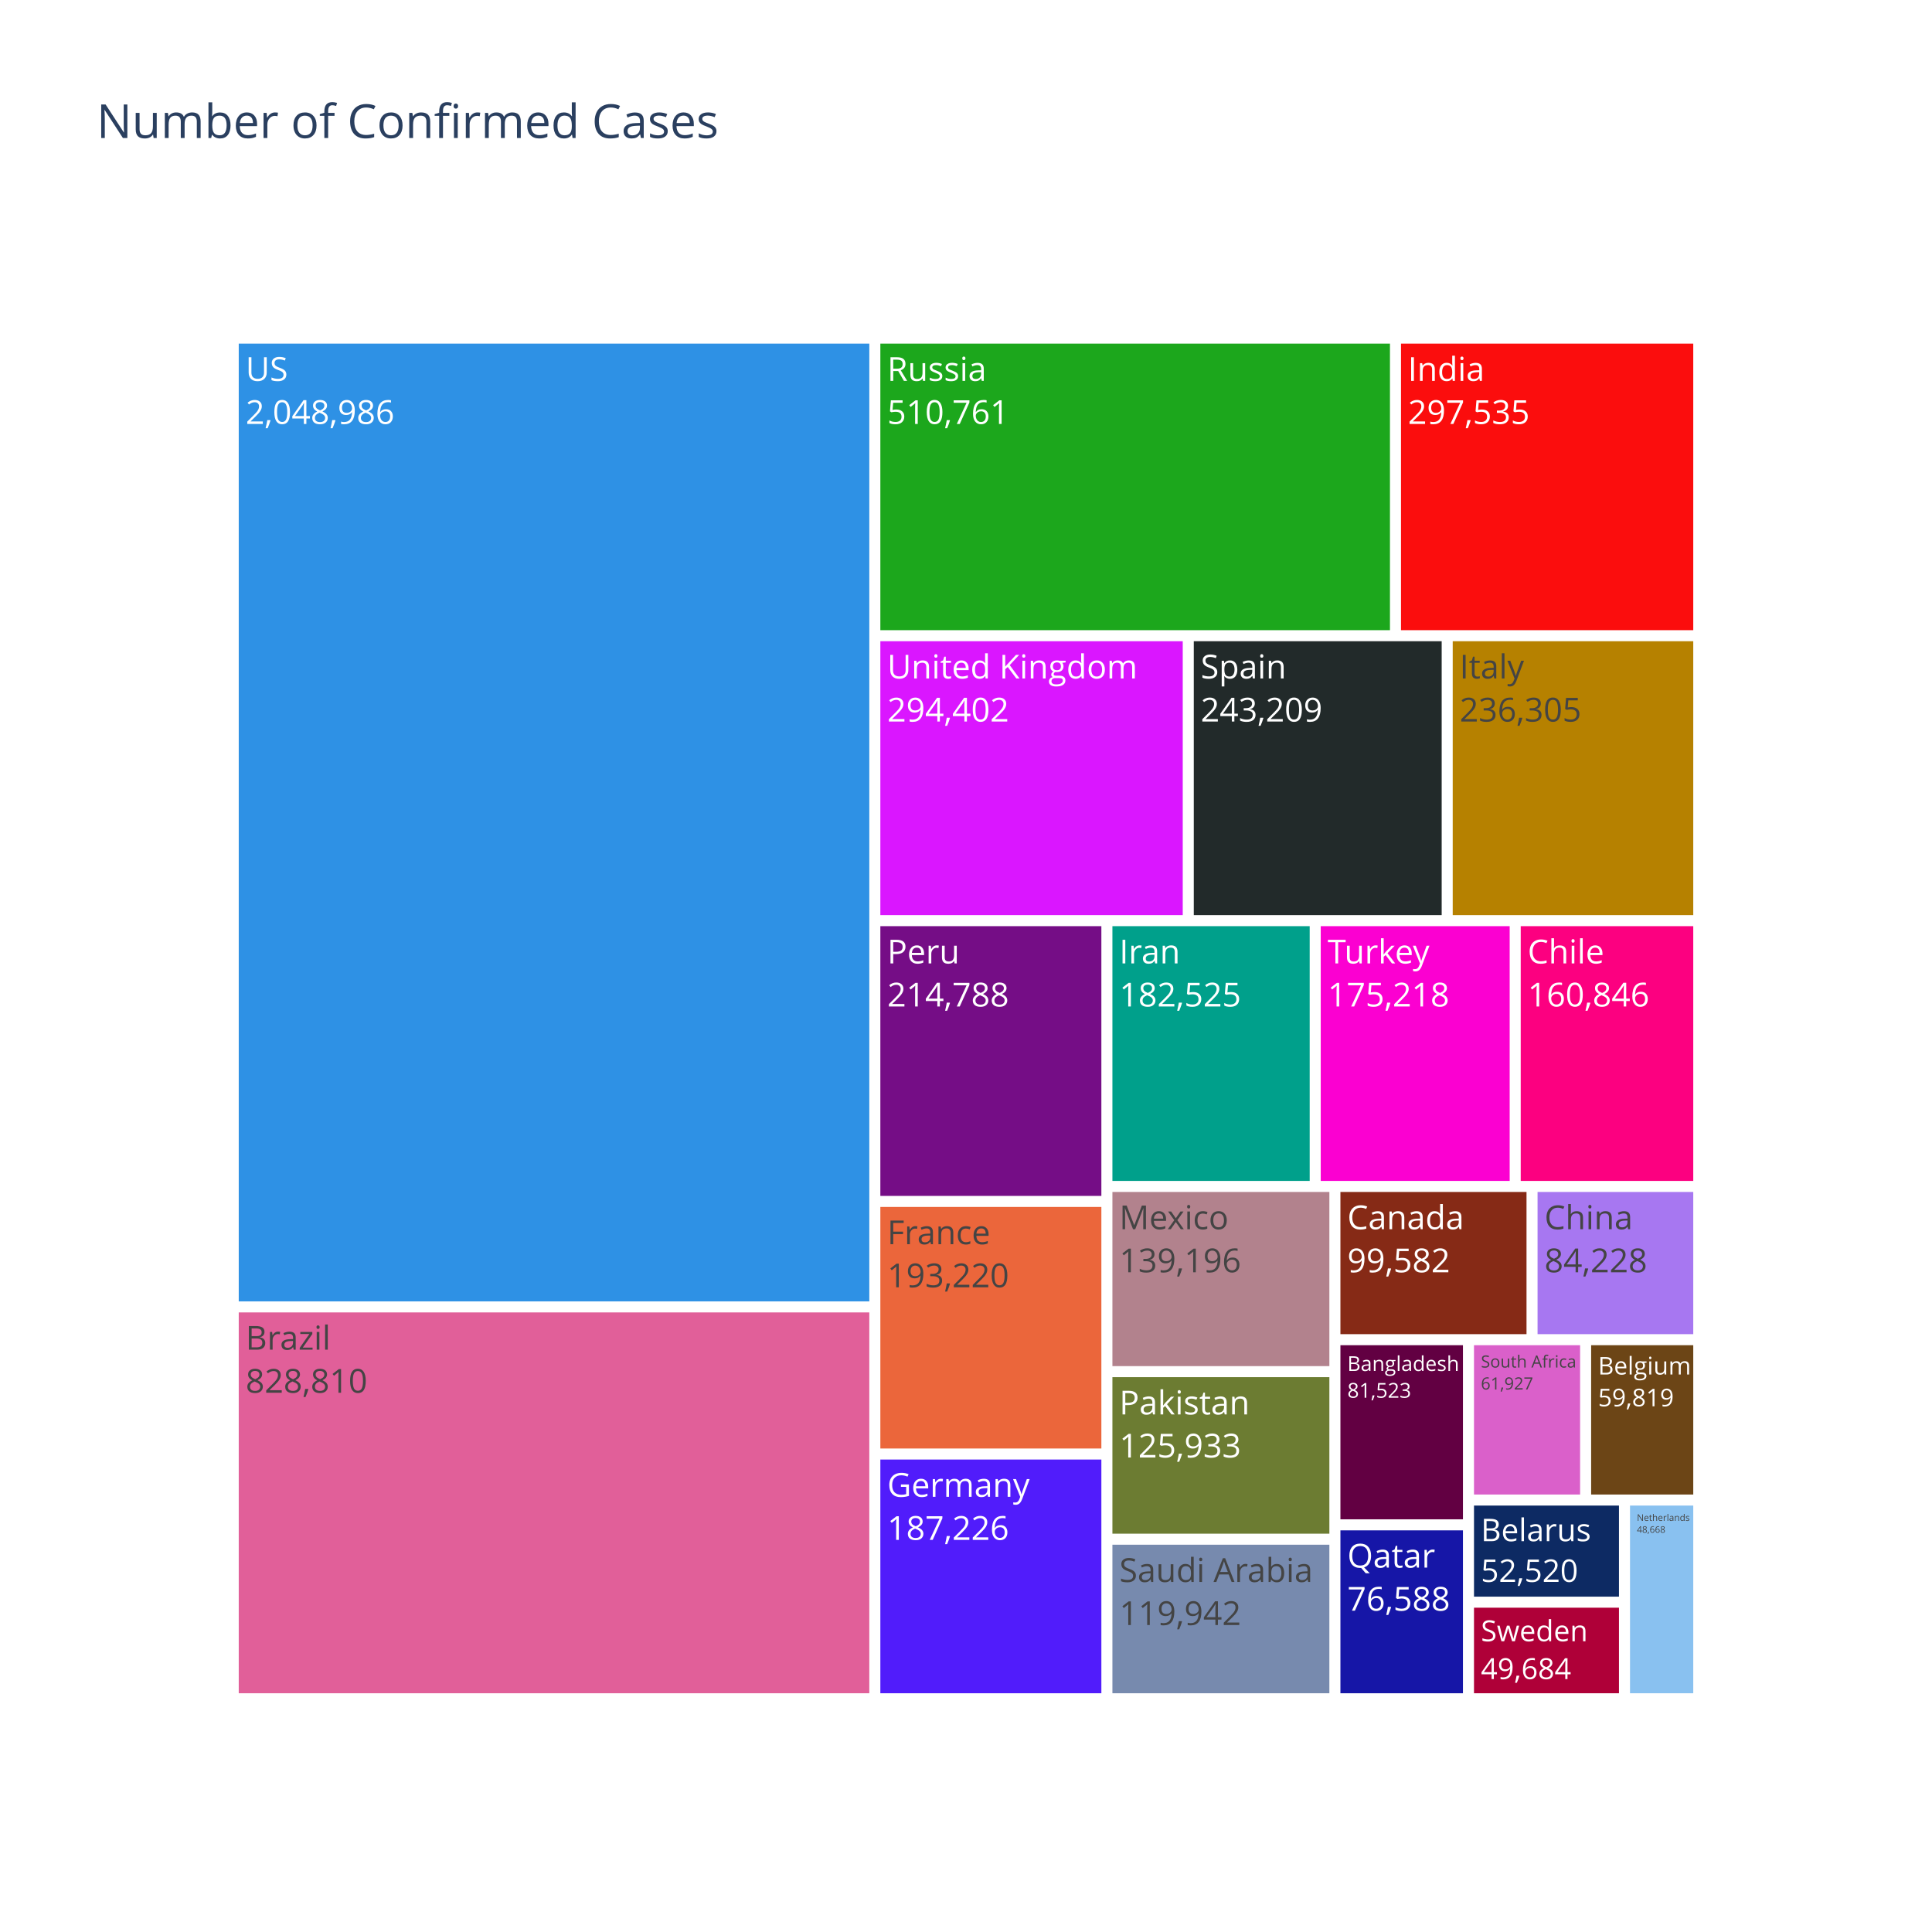
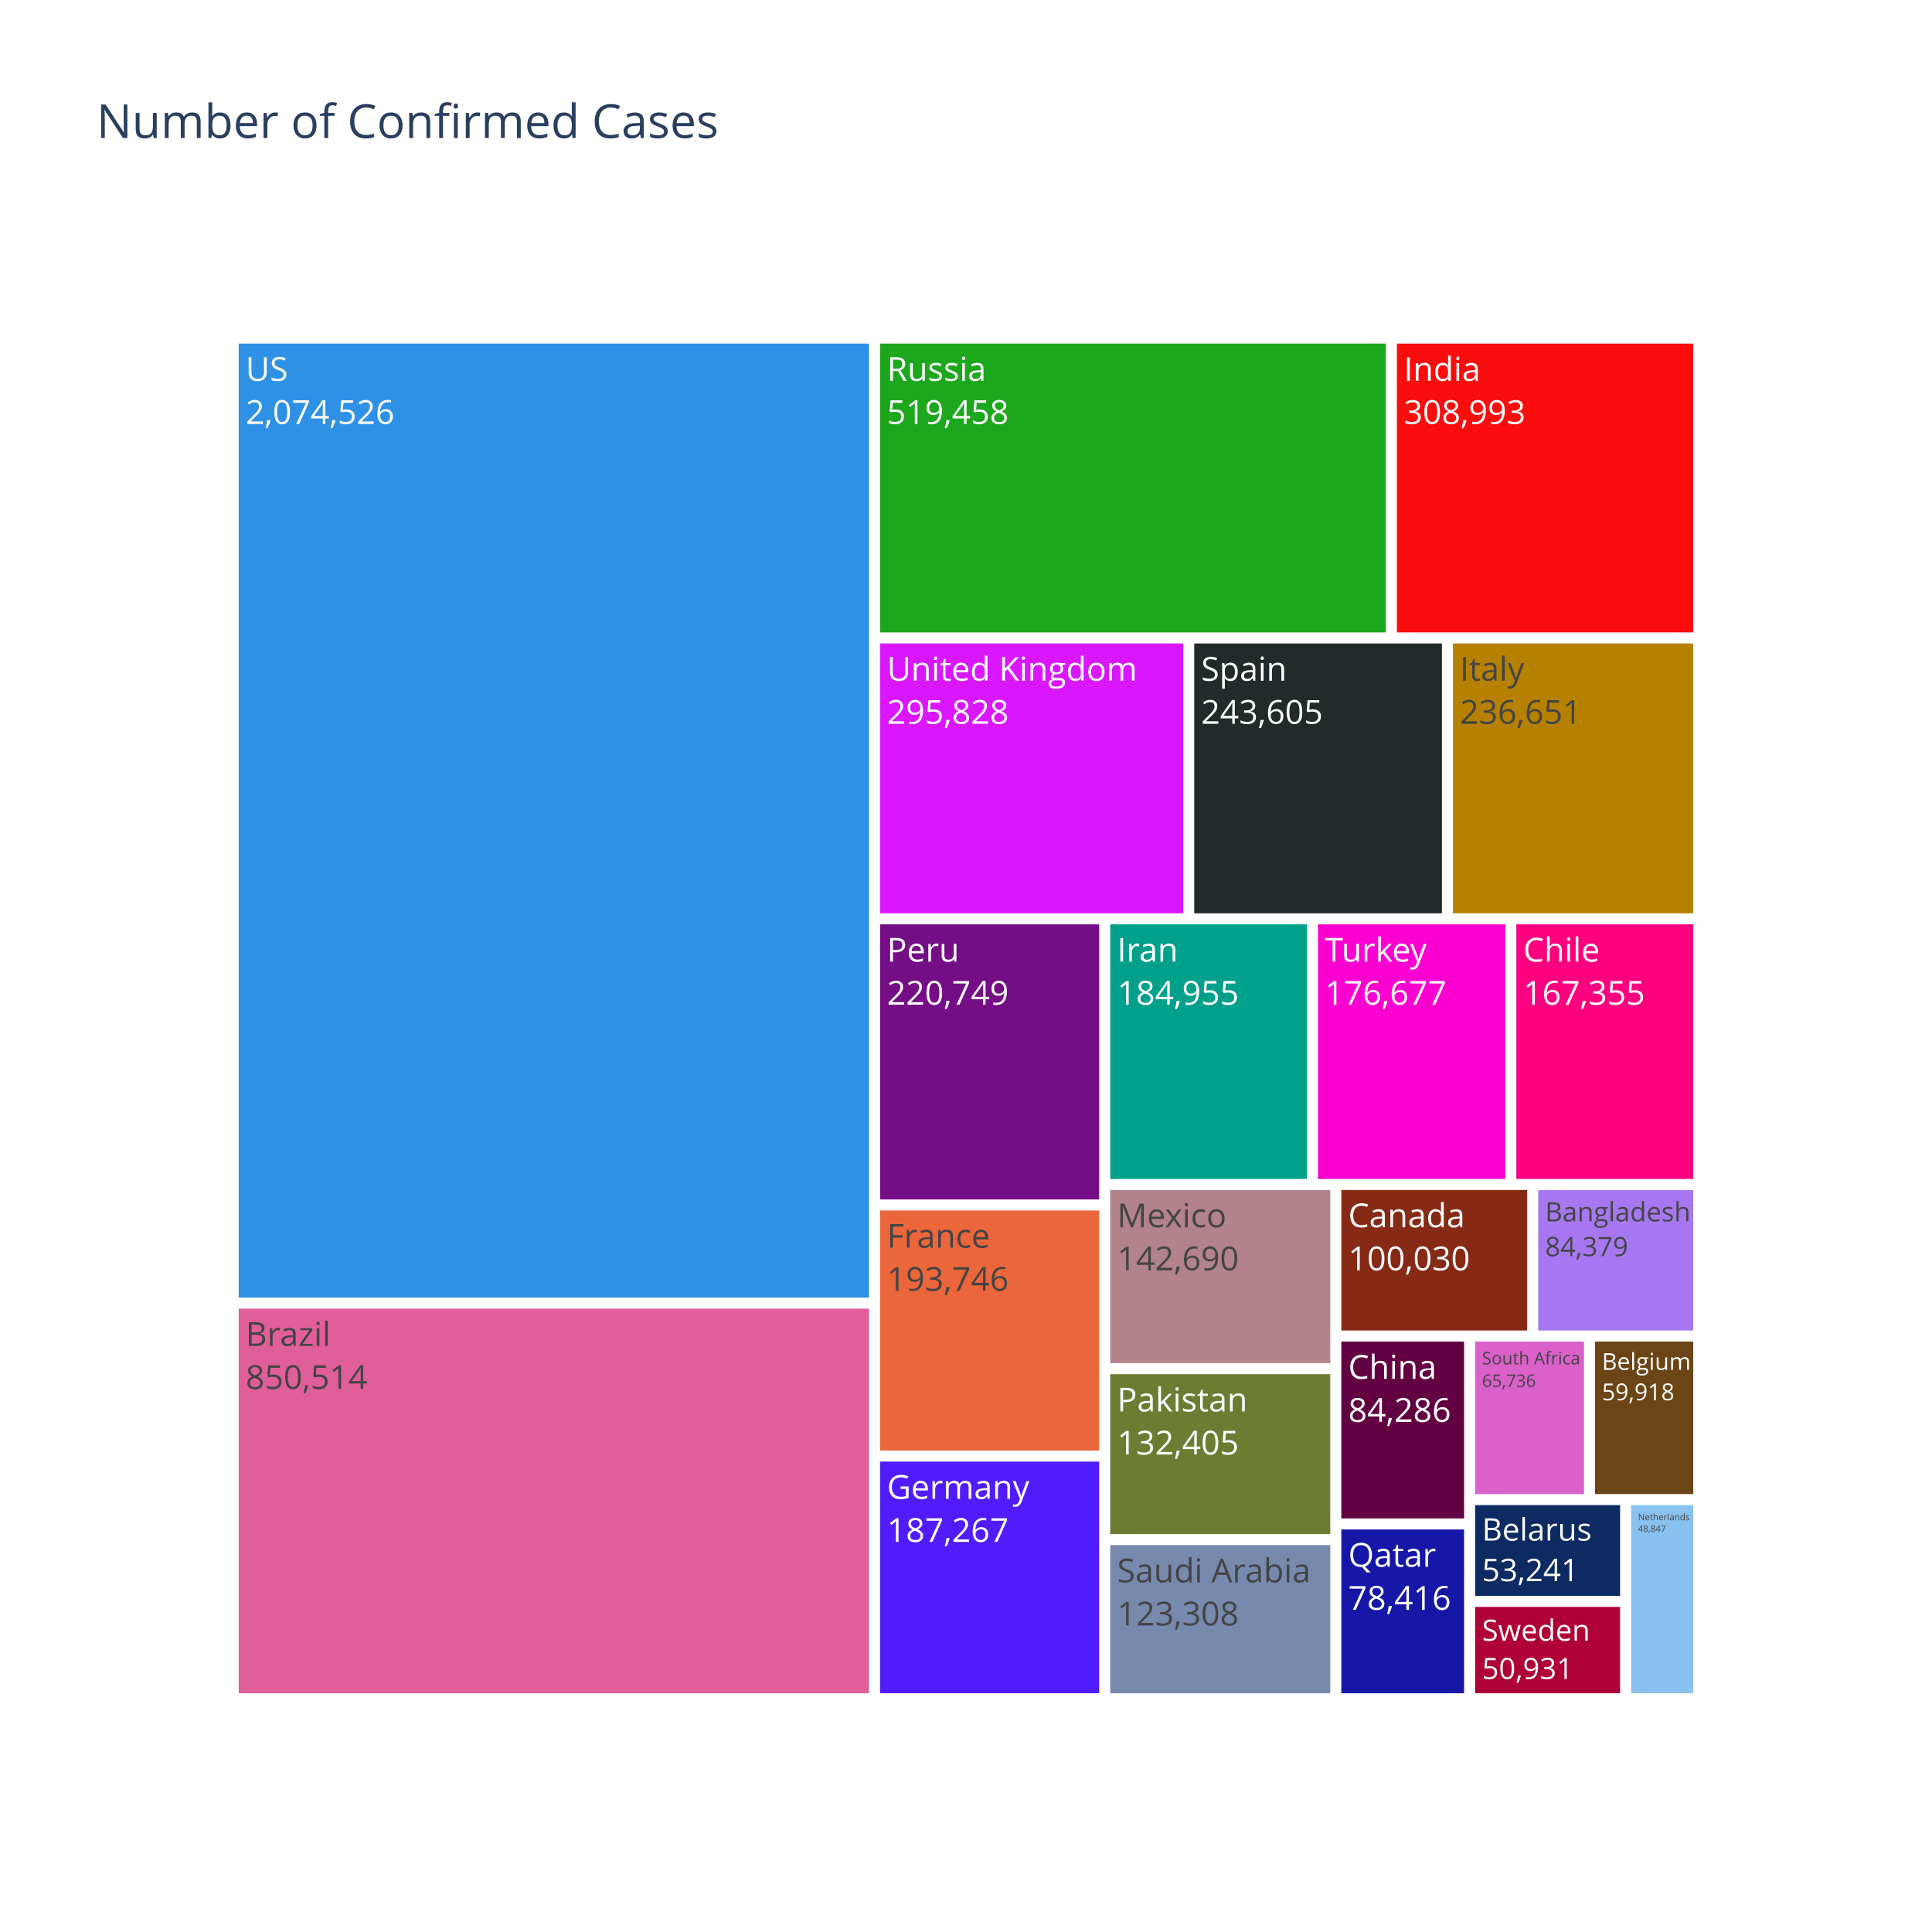
<svg xmlns="http://www.w3.org/2000/svg" class="main-svg" width="700" height="700" style="" viewBox="0 0 700 700">
  <rect x="0" y="0" width="700" height="700" style="fill: rgb(255, 255, 255); fill-opacity: 1;" />
-   <defs id="defs-ce38db">
+   <defs id="defs-dc92bb">
    <g class="clips" />
    <g class="gradients" />
  </defs>
  <g class="bglayer" />
  <g class="layer-below">
    <g class="imagelayer" />
    <g class="shapelayer" />
  </g>
  <g class="cartesianlayer" />
  <g class="polarlayer" />
  <g class="ternarylayer" />
  <g class="geolayer" />
  <g class="funnelarealayer" />
  <g class="pielayer" />
  <g class="treemaplayer">
    <g class="trace treemap" style="opacity: 1;">
      <g class="slice cursor-pointer">
        <path class="surface" d="M80,100L620,100L620,620L80,620Z" style="pointer-events: all; stroke-width: 0; fill: rgb(0, 0, 0); fill-opacity: 0; stroke: rgb(0, 0, 0); stroke-opacity: 0; opacity: 0;" />
        <g class="slicetext">
          <text data-notex="1" class="slicetext" text-anchor="start" x="0" y="0" style="font-family: 'Open Sans', verdana, arial, sans-serif; font-size: 12px; fill: rgb(42, 63, 95); fill-opacity: 1; white-space: pre;" transform="translate(86,114)"> </text>
        </g>
      </g>
      <g class="slice cursor-pointer">
-         <path class="surface" d="M86,124L315.467,124L315.467,472.015L86,472.015Z" style="pointer-events: all; stroke-width: 1; fill: rgb(46, 145, 229); fill-opacity: 1; stroke: rgb(255, 255, 255); stroke-opacity: 1; opacity: 1;" />
+         <path class="surface" d="M86,124L315.357,124L315.357,470.65L86,470.65Z" style="pointer-events: all; stroke-width: 1; fill: rgb(46, 145, 229); fill-opacity: 1; stroke: rgb(255, 255, 255); stroke-opacity: 1; opacity: 1;" />
        <g class="slicetext">
          <text data-notex="1" class="slicetext" text-anchor="start" x="0" y="0" style="font-family: 'Open Sans', verdana, arial, sans-serif; font-size: 12px; fill: rgb(255, 255, 255); fill-opacity: 1; white-space: pre;" transform="translate(89,138)">
            <tspan class="line" dy="0em" x="0" y="0">US</tspan>
-             <tspan class="line" dy="1.3em" x="0" y="0">2,048,986</tspan>
-           </text>
-         </g>
-       </g>
-       <g class="slice cursor-pointer">
-         <path class="surface" d="M86,475.015L315.467,475.015L315.467,614L86,614Z" style="pointer-events: all; stroke-width: 1; fill: rgb(225, 95, 153); fill-opacity: 1; stroke: rgb(255, 255, 255); stroke-opacity: 1; opacity: 1;" />
-         <g class="slicetext">
-           <text data-notex="1" class="slicetext" text-anchor="start" x="0" y="0" style="font-family: 'Open Sans', verdana, arial, sans-serif; font-size: 12px; fill: rgb(68, 68, 68); fill-opacity: 1; white-space: pre;" transform="translate(89,489.0152)">
+             <tspan class="line" dy="1.3em" x="0" y="0">2,074,526</tspan>
+           </text>
+         </g>
+       </g>
+       <g class="slice cursor-pointer">
+         <path class="surface" d="M86,473.65L315.357,473.65L315.357,614L86,614Z" style="pointer-events: all; stroke-width: 1; fill: rgb(225, 95, 153); fill-opacity: 1; stroke: rgb(255, 255, 255); stroke-opacity: 1; opacity: 1;" />
+         <g class="slicetext">
+           <text data-notex="1" class="slicetext" text-anchor="start" x="0" y="0" style="font-family: 'Open Sans', verdana, arial, sans-serif; font-size: 12px; fill: rgb(68, 68, 68); fill-opacity: 1; white-space: pre;" transform="translate(89,487.6504)">
            <tspan class="line" dy="0em" x="0" y="0">Brazil</tspan>
-             <tspan class="line" dy="1.3em" x="0" y="0">828,810</tspan>
-           </text>
-         </g>
-       </g>
-       <g class="slice cursor-pointer">
-         <path class="surface" d="M318.467,124L504.11,124L504.11,228.827L318.467,228.827Z" style="pointer-events: all; stroke-width: 1; fill: rgb(28, 167, 28); fill-opacity: 1; stroke: rgb(255, 255, 255); stroke-opacity: 1; opacity: 1;" />
-         <g class="slicetext">
-           <text data-notex="1" class="slicetext" text-anchor="start" x="0" y="0" style="font-family: 'Open Sans', verdana, arial, sans-serif; font-size: 12px; fill: rgb(255, 255, 255); fill-opacity: 1; white-space: pre;" transform="translate(321.4672,138)">
+             <tspan class="line" dy="1.3em" x="0" y="0">850,514</tspan>
+           </text>
+         </g>
+       </g>
+       <g class="slice cursor-pointer">
+         <path class="surface" d="M318.357,124L502.613,124L502.613,229.639L318.357,229.639Z" style="pointer-events: all; stroke-width: 1; fill: rgb(28, 167, 28); fill-opacity: 1; stroke: rgb(255, 255, 255); stroke-opacity: 1; opacity: 1;" />
+         <g class="slicetext">
+           <text data-notex="1" class="slicetext" text-anchor="start" x="0" y="0" style="font-family: 'Open Sans', verdana, arial, sans-serif; font-size: 12px; fill: rgb(255, 255, 255); fill-opacity: 1; white-space: pre;" transform="translate(321.3575,138)">
            <tspan class="line" dy="0em" x="0" y="0">Russia</tspan>
-             <tspan class="line" dy="1.3em" x="0" y="0">510,761</tspan>
-           </text>
-         </g>
-       </g>
-       <g class="slice cursor-pointer">
-         <path class="surface" d="M507.11,124L614,124L614,228.827L507.11,228.827Z" style="pointer-events: all; stroke-width: 1; fill: rgb(251, 13, 13); fill-opacity: 1; stroke: rgb(255, 255, 255); stroke-opacity: 1; opacity: 1;" />
-         <g class="slicetext">
-           <text data-notex="1" class="slicetext" text-anchor="start" x="0" y="0" style="font-family: 'Open Sans', verdana, arial, sans-serif; font-size: 12px; fill: rgb(255, 255, 255); fill-opacity: 1; white-space: pre;" transform="translate(510.1096,138)">
+             <tspan class="line" dy="1.3em" x="0" y="0">519,458</tspan>
+           </text>
+         </g>
+       </g>
+       <g class="slice cursor-pointer">
+         <path class="surface" d="M505.613,124L614,124L614,229.639L505.613,229.639Z" style="pointer-events: all; stroke-width: 1; fill: rgb(251, 13, 13); fill-opacity: 1; stroke: rgb(255, 255, 255); stroke-opacity: 1; opacity: 1;" />
+         <g class="slicetext">
+           <text data-notex="1" class="slicetext" text-anchor="start" x="0" y="0" style="font-family: 'Open Sans', verdana, arial, sans-serif; font-size: 12px; fill: rgb(255, 255, 255); fill-opacity: 1; white-space: pre;" transform="translate(508.6133,138)">
            <tspan class="line" dy="0em" x="0" y="0">India</tspan>
-             <tspan class="line" dy="1.3em" x="0" y="0">297,535</tspan>
-           </text>
-         </g>
-       </g>
-       <g class="slice cursor-pointer">
-         <path class="surface" d="M318.467,231.827L429.031,231.827L429.031,332.067L318.467,332.067Z" style="pointer-events: all; stroke-width: 1; fill: rgb(218, 22, 255); fill-opacity: 1; stroke: rgb(255, 255, 255); stroke-opacity: 1; opacity: 1;" />
-         <g class="slicetext">
-           <text data-notex="1" class="slicetext" text-anchor="start" x="0" y="0" style="font-family: 'Open Sans', verdana, arial, sans-serif; font-size: 12px; fill: rgb(255, 255, 255); fill-opacity: 1; white-space: pre;" transform="translate(321.4672,245.8269)">
+             <tspan class="line" dy="1.3em" x="0" y="0">308,993</tspan>
+           </text>
+         </g>
+       </g>
+       <g class="slice cursor-pointer">
+         <path class="surface" d="M318.357,232.639L429.194,232.639L429.194,331.411L318.357,331.411Z" style="pointer-events: all; stroke-width: 1; fill: rgb(218, 22, 255); fill-opacity: 1; stroke: rgb(255, 255, 255); stroke-opacity: 1; opacity: 1;" />
+         <g class="slicetext">
+           <text data-notex="1" class="slicetext" text-anchor="start" x="0" y="0" style="font-family: 'Open Sans', verdana, arial, sans-serif; font-size: 12px; fill: rgb(255, 255, 255); fill-opacity: 1; white-space: pre;" transform="translate(321.3575,246.6393)">
            <tspan class="line" dy="0em" x="0" y="0">United Kingdom</tspan>
-             <tspan class="line" dy="1.3em" x="0" y="0">294,402</tspan>
-           </text>
-         </g>
-       </g>
-       <g class="slice cursor-pointer">
-         <path class="surface" d="M432.031,231.827L522.847,231.827L522.847,332.067L432.031,332.067Z" style="pointer-events: all; stroke-width: 1; fill: rgb(34, 42, 42); fill-opacity: 1; stroke: rgb(255, 255, 255); stroke-opacity: 1; opacity: 1;" />
-         <g class="slicetext">
-           <text data-notex="1" class="slicetext" text-anchor="start" x="0" y="0" style="font-family: 'Open Sans', verdana, arial, sans-serif; font-size: 12px; fill: rgb(255, 255, 255); fill-opacity: 1; white-space: pre;" transform="translate(435.0308,245.8269)">
+             <tspan class="line" dy="1.3em" x="0" y="0">295,828</tspan>
+           </text>
+         </g>
+       </g>
+       <g class="slice cursor-pointer">
+         <path class="surface" d="M432.194,232.639L522.935,232.639L522.935,331.411L432.194,331.411Z" style="pointer-events: all; stroke-width: 1; fill: rgb(34, 42, 42); fill-opacity: 1; stroke: rgb(255, 255, 255); stroke-opacity: 1; opacity: 1;" />
+         <g class="slicetext">
+           <text data-notex="1" class="slicetext" text-anchor="start" x="0" y="0" style="font-family: 'Open Sans', verdana, arial, sans-serif; font-size: 12px; fill: rgb(255, 255, 255); fill-opacity: 1; white-space: pre;" transform="translate(435.1942,246.6393)">
            <tspan class="line" dy="0em" x="0" y="0">Spain</tspan>
-             <tspan class="line" dy="1.3em" x="0" y="0">243,209</tspan>
-           </text>
-         </g>
-       </g>
-       <g class="slice cursor-pointer">
-         <path class="surface" d="M525.847,231.827L614,231.827L614,332.067L525.847,332.067Z" style="pointer-events: all; stroke-width: 1; fill: rgb(182, 129, 0); fill-opacity: 1; stroke: rgb(255, 255, 255); stroke-opacity: 1; opacity: 1;" />
-         <g class="slicetext">
-           <text data-notex="1" class="slicetext" text-anchor="start" x="0" y="0" style="font-family: 'Open Sans', verdana, arial, sans-serif; font-size: 12px; fill: rgb(68, 68, 68); fill-opacity: 1; white-space: pre;" transform="translate(528.847,245.8269)">
+             <tspan class="line" dy="1.3em" x="0" y="0">243,605</tspan>
+           </text>
+         </g>
+       </g>
+       <g class="slice cursor-pointer">
+         <path class="surface" d="M525.935,232.639L614,232.639L614,331.411L525.935,331.411Z" style="pointer-events: all; stroke-width: 1; fill: rgb(182, 129, 0); fill-opacity: 1; stroke: rgb(255, 255, 255); stroke-opacity: 1; opacity: 1;" />
+         <g class="slicetext">
+           <text data-notex="1" class="slicetext" text-anchor="start" x="0" y="0" style="font-family: 'Open Sans', verdana, arial, sans-serif; font-size: 12px; fill: rgb(68, 68, 68); fill-opacity: 1; white-space: pre;" transform="translate(528.9351,246.6393)">
            <tspan class="line" dy="0em" x="0" y="0">Italy</tspan>
-             <tspan class="line" dy="1.3em" x="0" y="0">236,305</tspan>
-           </text>
-         </g>
-       </g>
-       <g class="slice cursor-pointer">
-         <path class="surface" d="M318.467,335.067L399.547,335.067L399.547,433.802L318.467,433.802Z" style="pointer-events: all; stroke-width: 1; fill: rgb(117, 13, 134); fill-opacity: 1; stroke: rgb(255, 255, 255); stroke-opacity: 1; opacity: 1;" />
-         <g class="slicetext">
-           <text data-notex="1" class="slicetext" text-anchor="start" x="0" y="0" style="font-family: 'Open Sans', verdana, arial, sans-serif; font-size: 12px; fill: rgb(255, 255, 255); fill-opacity: 1; white-space: pre;" transform="translate(321.4672,349.0675)">
+             <tspan class="line" dy="1.3em" x="0" y="0">236,651</tspan>
+           </text>
+         </g>
+       </g>
+       <g class="slice cursor-pointer">
+         <path class="surface" d="M318.357,334.411L398.753,334.411L398.753,435.076L318.357,435.076Z" style="pointer-events: all; stroke-width: 1; fill: rgb(117, 13, 134); fill-opacity: 1; stroke: rgb(255, 255, 255); stroke-opacity: 1; opacity: 1;" />
+         <g class="slicetext">
+           <text data-notex="1" class="slicetext" text-anchor="start" x="0" y="0" style="font-family: 'Open Sans', verdana, arial, sans-serif; font-size: 12px; fill: rgb(255, 255, 255); fill-opacity: 1; white-space: pre;" transform="translate(321.3575,348.4115)">
            <tspan class="line" dy="0em" x="0" y="0">Peru</tspan>
-             <tspan class="line" dy="1.3em" x="0" y="0">214,788</tspan>
-           </text>
-         </g>
-       </g>
-       <g class="slice cursor-pointer">
-         <path class="surface" d="M318.467,436.802L399.547,436.802L399.547,525.32L318.467,525.32Z" style="pointer-events: all; stroke-width: 1; fill: rgb(235, 102, 59); fill-opacity: 1; stroke: rgb(255, 255, 255); stroke-opacity: 1; opacity: 1;" />
-         <g class="slicetext">
-           <text data-notex="1" class="slicetext" text-anchor="start" x="0" y="0" style="font-family: 'Open Sans', verdana, arial, sans-serif; font-size: 12px; fill: rgb(68, 68, 68); fill-opacity: 1; white-space: pre;" transform="translate(321.4672,450.8018)">
+             <tspan class="line" dy="1.3em" x="0" y="0">220,749</tspan>
+           </text>
+         </g>
+       </g>
+       <g class="slice cursor-pointer">
+         <path class="surface" d="M318.357,438.076L398.753,438.076L398.753,526.059L318.357,526.059Z" style="pointer-events: all; stroke-width: 1; fill: rgb(235, 102, 59); fill-opacity: 1; stroke: rgb(255, 255, 255); stroke-opacity: 1; opacity: 1;" />
+         <g class="slicetext">
+           <text data-notex="1" class="slicetext" text-anchor="start" x="0" y="0" style="font-family: 'Open Sans', verdana, arial, sans-serif; font-size: 12px; fill: rgb(68, 68, 68); fill-opacity: 1; white-space: pre;" transform="translate(321.3575,452.0756)">
            <tspan class="line" dy="0em" x="0" y="0">France</tspan>
-             <tspan class="line" dy="1.3em" x="0" y="0">193,220</tspan>
-           </text>
-         </g>
-       </g>
-       <g class="slice cursor-pointer">
-         <path class="surface" d="M318.467,528.32L399.547,528.32L399.547,614L318.467,614Z" style="pointer-events: all; stroke-width: 1; fill: rgb(81, 28, 251); fill-opacity: 1; stroke: rgb(255, 255, 255); stroke-opacity: 1; opacity: 1;" />
-         <g class="slicetext">
-           <text data-notex="1" class="slicetext" text-anchor="start" x="0" y="0" style="font-family: 'Open Sans', verdana, arial, sans-serif; font-size: 12px; fill: rgb(255, 255, 255); fill-opacity: 1; white-space: pre;" transform="translate(321.4672,542.3204)">
+             <tspan class="line" dy="1.3em" x="0" y="0">193,746</tspan>
+           </text>
+         </g>
+       </g>
+       <g class="slice cursor-pointer">
+         <path class="surface" d="M318.357,529.059L398.753,529.059L398.753,614L318.357,614Z" style="pointer-events: all; stroke-width: 1; fill: rgb(81, 28, 251); fill-opacity: 1; stroke: rgb(255, 255, 255); stroke-opacity: 1; opacity: 1;" />
+         <g class="slicetext">
+           <text data-notex="1" class="slicetext" text-anchor="start" x="0" y="0" style="font-family: 'Open Sans', verdana, arial, sans-serif; font-size: 12px; fill: rgb(255, 255, 255); fill-opacity: 1; white-space: pre;" transform="translate(321.3575,543.0591)">
            <tspan class="line" dy="0em" x="0" y="0">Germany</tspan>
-             <tspan class="line" dy="1.3em" x="0" y="0">187,226</tspan>
-           </text>
-         </g>
-       </g>
-       <g class="slice cursor-pointer">
-         <path class="surface" d="M402.547,335.067L475.027,335.067L475.027,428.37L402.547,428.37Z" style="pointer-events: all; stroke-width: 1; fill: rgb(0, 160, 139); fill-opacity: 1; stroke: rgb(255, 255, 255); stroke-opacity: 1; opacity: 1;" />
-         <g class="slicetext">
-           <text data-notex="1" class="slicetext" text-anchor="start" x="0" y="0" style="font-family: 'Open Sans', verdana, arial, sans-serif; font-size: 12px; fill: rgb(255, 255, 255); fill-opacity: 1; white-space: pre;" transform="translate(405.547,349.0675)">
+             <tspan class="line" dy="1.3em" x="0" y="0">187,267</tspan>
+           </text>
+         </g>
+       </g>
+       <g class="slice cursor-pointer">
+         <path class="surface" d="M401.753,334.411L474.012,334.411L474.012,427.657L401.753,427.657Z" style="pointer-events: all; stroke-width: 1; fill: rgb(0, 160, 139); fill-opacity: 1; stroke: rgb(255, 255, 255); stroke-opacity: 1; opacity: 1;" />
+         <g class="slicetext">
+           <text data-notex="1" class="slicetext" text-anchor="start" x="0" y="0" style="font-family: 'Open Sans', verdana, arial, sans-serif; font-size: 12px; fill: rgb(255, 255, 255); fill-opacity: 1; white-space: pre;" transform="translate(404.7529,348.4115)">
            <tspan class="line" dy="0em" x="0" y="0">Iran</tspan>
-             <tspan class="line" dy="1.3em" x="0" y="0">182,525</tspan>
-           </text>
-         </g>
-       </g>
-       <g class="slice cursor-pointer">
-         <path class="surface" d="M478.027,335.067L547.485,335.067L547.485,428.37L478.027,428.37Z" style="pointer-events: all; stroke-width: 1; fill: rgb(251, 0, 209); fill-opacity: 1; stroke: rgb(255, 255, 255); stroke-opacity: 1; opacity: 1;" />
-         <g class="slicetext">
-           <text data-notex="1" class="slicetext" text-anchor="start" x="0" y="0" style="font-family: 'Open Sans', verdana, arial, sans-serif; font-size: 12px; fill: rgb(255, 255, 255); fill-opacity: 1; white-space: pre;" transform="translate(481.0268,349.0675)">
+             <tspan class="line" dy="1.3em" x="0" y="0">184,955</tspan>
+           </text>
+         </g>
+       </g>
+       <g class="slice cursor-pointer">
+         <path class="surface" d="M477.012,334.411L545.903,334.411L545.903,427.657L477.012,427.657Z" style="pointer-events: all; stroke-width: 1; fill: rgb(251, 0, 209); fill-opacity: 1; stroke: rgb(255, 255, 255); stroke-opacity: 1; opacity: 1;" />
+         <g class="slicetext">
+           <text data-notex="1" class="slicetext" text-anchor="start" x="0" y="0" style="font-family: 'Open Sans', verdana, arial, sans-serif; font-size: 12px; fill: rgb(255, 255, 255); fill-opacity: 1; white-space: pre;" transform="translate(480.0119,348.4115)">
            <tspan class="line" dy="0em" x="0" y="0">Turkey</tspan>
-             <tspan class="line" dy="1.3em" x="0" y="0">175,218</tspan>
-           </text>
-         </g>
-       </g>
-       <g class="slice cursor-pointer">
-         <path class="surface" d="M550.485,335.067L614,335.067L614,428.37L550.485,428.37Z" style="pointer-events: all; stroke-width: 1; fill: rgb(252, 0, 128); fill-opacity: 1; stroke: rgb(255, 255, 255); stroke-opacity: 1; opacity: 1;" />
-         <g class="slicetext">
-           <text data-notex="1" class="slicetext" text-anchor="start" x="0" y="0" style="font-family: 'Open Sans', verdana, arial, sans-serif; font-size: 12px; fill: rgb(255, 255, 255); fill-opacity: 1; white-space: pre;" transform="translate(553.4851,349.0675)">
+             <tspan class="line" dy="1.3em" x="0" y="0">176,677</tspan>
+           </text>
+         </g>
+       </g>
+       <g class="slice cursor-pointer">
+         <path class="surface" d="M548.903,334.411L614,334.411L614,427.657L548.903,427.657Z" style="pointer-events: all; stroke-width: 1; fill: rgb(252, 0, 128); fill-opacity: 1; stroke: rgb(255, 255, 255); stroke-opacity: 1; opacity: 1;" />
+         <g class="slicetext">
+           <text data-notex="1" class="slicetext" text-anchor="start" x="0" y="0" style="font-family: 'Open Sans', verdana, arial, sans-serif; font-size: 12px; fill: rgb(255, 255, 255); fill-opacity: 1; white-space: pre;" transform="translate(551.9025,348.4115)">
            <tspan class="line" dy="0em" x="0" y="0">Chile</tspan>
-             <tspan class="line" dy="1.3em" x="0" y="0">160,846</tspan>
-           </text>
-         </g>
-       </g>
-       <g class="slice cursor-pointer">
-         <path class="surface" d="M402.547,431.37L482.159,431.37L482.159,495.472L402.547,495.472Z" style="pointer-events: all; stroke-width: 1; fill: rgb(178, 130, 141); fill-opacity: 1; stroke: rgb(255, 255, 255); stroke-opacity: 1; opacity: 1;" />
-         <g class="slicetext">
-           <text data-notex="1" class="slicetext" text-anchor="start" x="0" y="0" style="font-family: 'Open Sans', verdana, arial, sans-serif; font-size: 12px; fill: rgb(68, 68, 68); fill-opacity: 1; white-space: pre;" transform="translate(405.547,445.3705)">
+             <tspan class="line" dy="1.3em" x="0" y="0">167,355</tspan>
+           </text>
+         </g>
+       </g>
+       <g class="slice cursor-pointer">
+         <path class="surface" d="M401.753,430.657L482.483,430.657L482.483,494.396L401.753,494.396Z" style="pointer-events: all; stroke-width: 1; fill: rgb(178, 130, 141); fill-opacity: 1; stroke: rgb(255, 255, 255); stroke-opacity: 1; opacity: 1;" />
+         <g class="slicetext">
+           <text data-notex="1" class="slicetext" text-anchor="start" x="0" y="0" style="font-family: 'Open Sans', verdana, arial, sans-serif; font-size: 12px; fill: rgb(68, 68, 68); fill-opacity: 1; white-space: pre;" transform="translate(404.7529,444.6567)">
            <tspan class="line" dy="0em" x="0" y="0">Mexico</tspan>
-             <tspan class="line" dy="1.3em" x="0" y="0">139,196</tspan>
-           </text>
-         </g>
-       </g>
-       <g class="slice cursor-pointer">
-         <path class="surface" d="M402.547,498.472L482.159,498.472L482.159,556.18L402.547,556.18Z" style="pointer-events: all; stroke-width: 1; fill: rgb(108, 124, 50); fill-opacity: 1; stroke: rgb(255, 255, 255); stroke-opacity: 1; opacity: 1;" />
-         <g class="slicetext">
-           <text data-notex="1" class="slicetext" text-anchor="start" x="0" y="0" style="font-family: 'Open Sans', verdana, arial, sans-serif; font-size: 12px; fill: rgb(255, 255, 255); fill-opacity: 1; white-space: pre;" transform="translate(405.547,512.4721)">
+             <tspan class="line" dy="1.3em" x="0" y="0">142,690</tspan>
+           </text>
+         </g>
+       </g>
+       <g class="slice cursor-pointer">
+         <path class="surface" d="M401.753,497.396L482.483,497.396L482.483,556.326L401.753,556.326Z" style="pointer-events: all; stroke-width: 1; fill: rgb(108, 124, 50); fill-opacity: 1; stroke: rgb(255, 255, 255); stroke-opacity: 1; opacity: 1;" />
+         <g class="slicetext">
+           <text data-notex="1" class="slicetext" text-anchor="start" x="0" y="0" style="font-family: 'Open Sans', verdana, arial, sans-serif; font-size: 12px; fill: rgb(255, 255, 255); fill-opacity: 1; white-space: pre;" transform="translate(404.7529,511.3965)">
            <tspan class="line" dy="0em" x="0" y="0">Pakistan</tspan>
-             <tspan class="line" dy="1.3em" x="0" y="0">125,933</tspan>
-           </text>
-         </g>
-       </g>
-       <g class="slice cursor-pointer">
-         <path class="surface" d="M402.547,559.18L482.159,559.18L482.159,614L402.547,614Z" style="pointer-events: all; stroke-width: 1; fill: rgb(119, 138, 174); fill-opacity: 1; stroke: rgb(255, 255, 255); stroke-opacity: 1; opacity: 1;" />
-         <g class="slicetext">
-           <text data-notex="1" class="slicetext" text-anchor="start" x="0" y="0" style="font-family: 'Open Sans', verdana, arial, sans-serif; font-size: 12px; fill: rgb(68, 68, 68); fill-opacity: 1; white-space: pre;" transform="translate(405.547,573.1801)">
+             <tspan class="line" dy="1.3em" x="0" y="0">132,405</tspan>
+           </text>
+         </g>
+       </g>
+       <g class="slice cursor-pointer">
+         <path class="surface" d="M401.753,559.326L482.483,559.326L482.483,614L401.753,614Z" style="pointer-events: all; stroke-width: 1; fill: rgb(119, 138, 174); fill-opacity: 1; stroke: rgb(255, 255, 255); stroke-opacity: 1; opacity: 1;" />
+         <g class="slicetext">
+           <text data-notex="1" class="slicetext" text-anchor="start" x="0" y="0" style="font-family: 'Open Sans', verdana, arial, sans-serif; font-size: 12px; fill: rgb(68, 68, 68); fill-opacity: 1; white-space: pre;" transform="translate(404.7529,573.3257)">
            <tspan class="line" dy="0em" x="0" y="0">Saudi Arabia</tspan>
-             <tspan class="line" dy="1.3em" x="0" y="0">119,942</tspan>
-           </text>
-         </g>
-       </g>
-       <g class="slice cursor-pointer">
-         <path class="surface" d="M485.159,431.37L553.586,431.37L553.586,483.893L485.159,483.893Z" style="pointer-events: all; stroke-width: 1; fill: rgb(134, 42, 22); fill-opacity: 1; stroke: rgb(255, 255, 255); stroke-opacity: 1; opacity: 1;" />
-         <g class="slicetext">
-           <text data-notex="1" class="slicetext" text-anchor="start" x="0" y="0" style="font-family: 'Open Sans', verdana, arial, sans-serif; font-size: 12px; fill: rgb(255, 255, 255); fill-opacity: 1; white-space: pre;" transform="translate(488.1588,445.3705)">
+             <tspan class="line" dy="1.3em" x="0" y="0">123,308</tspan>
+           </text>
+         </g>
+       </g>
+       <g class="slice cursor-pointer">
+         <path class="surface" d="M485.483,430.657L553.822,430.657L553.822,482.569L485.483,482.569Z" style="pointer-events: all; stroke-width: 1; fill: rgb(134, 42, 22); fill-opacity: 1; stroke: rgb(255, 255, 255); stroke-opacity: 1; opacity: 1;" />
+         <g class="slicetext">
+           <text data-notex="1" class="slicetext" text-anchor="start" x="0" y="0" style="font-family: 'Open Sans', verdana, arial, sans-serif; font-size: 12px; fill: rgb(255, 255, 255); fill-opacity: 1; white-space: pre;" transform="translate(488.4828,444.6567)">
            <tspan class="line" dy="0em" x="0" y="0">Canada</tspan>
-             <tspan class="line" dy="1.3em" x="0" y="0">99,582</tspan>
-           </text>
-         </g>
-       </g>
-       <g class="slice cursor-pointer">
-         <path class="surface" d="M556.586,431.37L614,431.37L614,483.893L556.586,483.893Z" style="pointer-events: all; stroke-width: 1; fill: rgb(167, 119, 241); fill-opacity: 1; stroke: rgb(255, 255, 255); stroke-opacity: 1; opacity: 1;" />
-         <g class="slicetext">
-           <text data-notex="1" class="slicetext" text-anchor="start" x="0" y="0" style="font-family: 'Open Sans', verdana, arial, sans-serif; font-size: 12px; fill: rgb(68, 68, 68); fill-opacity: 1; white-space: pre;" transform="translate(559.5859,445.3705)">
+             <tspan class="line" dy="1.3em" x="0" y="0">100,030</tspan>
+           </text>
+         </g>
+       </g>
+       <g class="slice cursor-pointer">
+         <path class="surface" d="M556.822,430.657L614,430.657L614,482.569L556.822,482.569Z" style="pointer-events: all; stroke-width: 1; fill: rgb(167, 119, 241); fill-opacity: 1; stroke: rgb(255, 255, 255); stroke-opacity: 1; opacity: 1;" />
+         <g class="slicetext">
+           <text data-notex="1" class="slicetext" text-anchor="start" x="0" y="0" style="font-family: 'Open Sans', verdana, arial, sans-serif; font-size: 12px; fill: rgb(68, 68, 68); fill-opacity: 1; white-space: pre;" transform="translate(559.8224,442.5374)scale(0.8073369)">
+             <tspan class="line" dy="0em" x="0" y="0">Bangladesh</tspan>
+             <tspan class="line" dy="1.3em" x="0" y="0">84,379</tspan>
+           </text>
+         </g>
+       </g>
+       <g class="slice cursor-pointer">
+         <path class="surface" d="M485.483,485.569L530.963,485.569L530.963,550.656L485.483,550.656Z" style="pointer-events: all; stroke-width: 1; fill: rgb(98, 0, 66); fill-opacity: 1; stroke: rgb(255, 255, 255); stroke-opacity: 1; opacity: 1;" />
+         <g class="slicetext">
+           <text data-notex="1" class="slicetext" text-anchor="start" x="0" y="0" style="font-family: 'Open Sans', verdana, arial, sans-serif; font-size: 12px; fill: rgb(255, 255, 255); fill-opacity: 1; white-space: pre;" transform="translate(488.4828,499.5693)">
            <tspan class="line" dy="0em" x="0" y="0">China</tspan>
-             <tspan class="line" dy="1.3em" x="0" y="0">84,228</tspan>
-           </text>
-         </g>
-       </g>
-       <g class="slice cursor-pointer">
-         <path class="surface" d="M485.159,486.893L530.555,486.893L530.555,550.977L485.159,550.977Z" style="pointer-events: all; stroke-width: 1; fill: rgb(98, 0, 66); fill-opacity: 1; stroke: rgb(255, 255, 255); stroke-opacity: 1; opacity: 1;" />
-         <g class="slicetext">
-           <text data-notex="1" class="slicetext" text-anchor="start" x="0" y="0" style="font-family: 'Open Sans', verdana, arial, sans-serif; font-size: 12px; fill: rgb(255, 255, 255); fill-opacity: 1; white-space: pre;" transform="translate(488.1588,496.729)scale(0.6214792)">
-             <tspan class="line" dy="0em" x="0" y="0">Bangladesh</tspan>
-             <tspan class="line" dy="1.3em" x="0" y="0">81,523</tspan>
-           </text>
-         </g>
-       </g>
-       <g class="slice cursor-pointer">
-         <path class="surface" d="M485.159,553.977L530.555,553.977L530.555,614L485.159,614Z" style="pointer-events: all; stroke-width: 1; fill: rgb(22, 22, 167); fill-opacity: 1; stroke: rgb(255, 255, 255); stroke-opacity: 1; opacity: 1;" />
-         <g class="slicetext">
-           <text data-notex="1" class="slicetext" text-anchor="start" x="0" y="0" style="font-family: 'Open Sans', verdana, arial, sans-serif; font-size: 12px; fill: rgb(255, 255, 255); fill-opacity: 1; white-space: pre;" transform="translate(488.1588,567.9768)">
+             <tspan class="line" dy="1.3em" x="0" y="0">84,286</tspan>
+           </text>
+         </g>
+       </g>
+       <g class="slice cursor-pointer">
+         <path class="surface" d="M485.483,553.656L530.963,553.656L530.963,614L485.483,614Z" style="pointer-events: all; stroke-width: 1; fill: rgb(22, 22, 167); fill-opacity: 1; stroke: rgb(255, 255, 255); stroke-opacity: 1; opacity: 1;" />
+         <g class="slicetext">
+           <text data-notex="1" class="slicetext" text-anchor="start" x="0" y="0" style="font-family: 'Open Sans', verdana, arial, sans-serif; font-size: 12px; fill: rgb(255, 255, 255); fill-opacity: 1; white-space: pre;" transform="translate(488.4828,567.6555)">
            <tspan class="line" dy="0em" x="0" y="0">Qatar</tspan>
-             <tspan class="line" dy="1.3em" x="0" y="0">76,588</tspan>
-           </text>
-         </g>
-       </g>
-       <g class="slice cursor-pointer">
-         <path class="surface" d="M533.555,486.893L573,486.893L573,541.996L533.555,541.996Z" style="pointer-events: all; stroke-width: 1; fill: rgb(218, 96, 202); fill-opacity: 1; stroke: rgb(255, 255, 255); stroke-opacity: 1; opacity: 1;" />
-         <g class="slicetext">
-           <text data-notex="1" class="slicetext" text-anchor="start" x="0" y="0" style="font-family: 'Open Sans', verdana, arial, sans-serif; font-size: 12px; fill: rgb(68, 68, 68); fill-opacity: 1; white-space: pre;" transform="translate(536.5548,495.492)scale(0.5090325)">
+             <tspan class="line" dy="1.3em" x="0" y="0">78,416</tspan>
+           </text>
+         </g>
+       </g>
+       <g class="slice cursor-pointer">
+         <path class="surface" d="M533.963,485.569L574.404,485.569L574.404,541.832L533.963,541.832Z" style="pointer-events: all; stroke-width: 1; fill: rgb(218, 96, 202); fill-opacity: 1; stroke: rgb(255, 255, 255); stroke-opacity: 1; opacity: 1;" />
+         <g class="slicetext">
+           <text data-notex="1" class="slicetext" text-anchor="start" x="0" y="0" style="font-family: 'Open Sans', verdana, arial, sans-serif; font-size: 12px; fill: rgb(68, 68, 68); fill-opacity: 1; white-space: pre;" transform="translate(536.9634,494.3353)scale(0.5241864)">
            <tspan class="line" dy="0em" x="0" y="0">South Africa</tspan>
-             <tspan class="line" dy="1.3em" x="0" y="0">61,927</tspan>
-           </text>
-         </g>
-       </g>
-       <g class="slice cursor-pointer">
-         <path class="surface" d="M576,486.893L614,486.893L614,541.996L576,541.996Z" style="pointer-events: all; stroke-width: 1; fill: rgb(108, 69, 22); fill-opacity: 1; stroke: rgb(255, 255, 255); stroke-opacity: 1; opacity: 1;" />
-         <g class="slicetext">
-           <text data-notex="1" class="slicetext" text-anchor="start" x="0" y="0" style="font-family: 'Open Sans', verdana, arial, sans-serif; font-size: 12px; fill: rgb(255, 255, 255); fill-opacity: 1; white-space: pre;" transform="translate(578.9998,498.0109)scale(0.7380225)">
+             <tspan class="line" dy="1.3em" x="0" y="0">65,736</tspan>
+           </text>
+         </g>
+       </g>
+       <g class="slice cursor-pointer">
+         <path class="surface" d="M577.404,485.569L614,485.569L614,541.832L577.404,541.832Z" style="pointer-events: all; stroke-width: 1; fill: rgb(108, 69, 22); fill-opacity: 1; stroke: rgb(255, 255, 255); stroke-opacity: 1; opacity: 1;" />
+         <g class="slicetext">
+           <text data-notex="1" class="slicetext" text-anchor="start" x="0" y="0" style="font-family: 'Open Sans', verdana, arial, sans-serif; font-size: 12px; fill: rgb(255, 255, 255); fill-opacity: 1; white-space: pre;" transform="translate(580.4041,496.3313)scale(0.7056362)">
            <tspan class="line" dy="0em" x="0" y="0">Belgium</tspan>
-             <tspan class="line" dy="1.3em" x="0" y="0">59,819</tspan>
-           </text>
-         </g>
-       </g>
-       <g class="slice cursor-pointer">
-         <path class="surface" d="M533.555,544.996L587.082,544.996L587.082,578.997L533.555,578.997Z" style="pointer-events: all; stroke-width: 1; fill: rgb(13, 42, 99); fill-opacity: 1; stroke: rgb(255, 255, 255); stroke-opacity: 1; opacity: 1;" />
-         <g class="slicetext">
-           <text data-notex="1" class="slicetext" text-anchor="start" x="0" y="0" style="font-family: 'Open Sans', verdana, arial, sans-serif; font-size: 12px; fill: rgb(255, 255, 255); fill-opacity: 1; white-space: pre;" transform="translate(536.5548,558.3986)scale(0.9456779)">
+             <tspan class="line" dy="1.3em" x="0" y="0">59,918</tspan>
+           </text>
+         </g>
+       </g>
+       <g class="slice cursor-pointer">
+         <path class="surface" d="M533.963,544.832L587.493,544.832L587.493,578.716L533.963,578.716Z" style="pointer-events: all; stroke-width: 1; fill: rgb(13, 42, 99); fill-opacity: 1; stroke: rgb(255, 255, 255); stroke-opacity: 1; opacity: 1;" />
+         <g class="slicetext">
+           <text data-notex="1" class="slicetext" text-anchor="start" x="0" y="0" style="font-family: 'Open Sans', verdana, arial, sans-serif; font-size: 12px; fill: rgb(255, 255, 255); fill-opacity: 1; white-space: pre;" transform="translate(536.9634,558.1907)scale(0.9417421)">
            <tspan class="line" dy="0em" x="0" y="0">Belarus</tspan>
-             <tspan class="line" dy="1.3em" x="0" y="0">52,520</tspan>
-           </text>
-         </g>
-       </g>
-       <g class="slice cursor-pointer">
-         <path class="surface" d="M533.555,581.997L587.082,581.997L587.082,614L533.555,614Z" style="pointer-events: all; stroke-width: 1; fill: rgb(175, 0, 56); fill-opacity: 1; stroke: rgb(255, 255, 255); stroke-opacity: 1; opacity: 1;" />
-         <g class="slicetext">
-           <text data-notex="1" class="slicetext" text-anchor="start" x="0" y="0" style="font-family: 'Open Sans', verdana, arial, sans-serif; font-size: 12px; fill: rgb(255, 255, 255); fill-opacity: 1; white-space: pre;" transform="translate(536.5548,594.6573)scale(0.8781995)">
+             <tspan class="line" dy="1.3em" x="0" y="0">53,241</tspan>
+           </text>
+         </g>
+       </g>
+       <g class="slice cursor-pointer">
+         <path class="surface" d="M533.963,581.716L587.493,581.716L587.493,614L533.963,614Z" style="pointer-events: all; stroke-width: 1; fill: rgb(175, 0, 56); fill-opacity: 1; stroke: rgb(255, 255, 255); stroke-opacity: 1; opacity: 1;" />
+         <g class="slicetext">
+           <text data-notex="1" class="slicetext" text-anchor="start" x="0" y="0" style="font-family: 'Open Sans', verdana, arial, sans-serif; font-size: 12px; fill: rgb(255, 255, 255); fill-opacity: 1; white-space: pre;" transform="translate(536.9634,594.4806)scale(0.8876941)">
            <tspan class="line" dy="0em" x="0" y="0">Sweden</tspan>
-             <tspan class="line" dy="1.3em" x="0" y="0">49,684</tspan>
-           </text>
-         </g>
-       </g>
-       <g class="slice cursor-pointer">
-         <path class="surface" d="M590.082,544.996L614,544.996L614,614L590.082,614Z" style="pointer-events: all; stroke-width: 1; fill: rgb(137, 193, 240); fill-opacity: 1; stroke: rgb(255, 255, 255); stroke-opacity: 1; opacity: 1;" />
-         <g class="slicetext">
-           <text data-notex="1" class="slicetext" text-anchor="start" x="0" y="0" style="font-family: 'Open Sans', verdana, arial, sans-serif; font-size: 12px; fill: rgb(68, 68, 68); fill-opacity: 1; white-space: pre;" transform="translate(593.0824,551.0415)scale(0.2768533)">
+             <tspan class="line" dy="1.3em" x="0" y="0">50,931</tspan>
+           </text>
+         </g>
+       </g>
+       <g class="slice cursor-pointer">
+         <path class="surface" d="M590.493,544.832L614,544.832L614,614L590.493,614Z" style="pointer-events: all; stroke-width: 1; fill: rgb(137, 193, 240); fill-opacity: 1; stroke: rgb(255, 255, 255); stroke-opacity: 1; opacity: 1;" />
+         <g class="slicetext">
+           <text data-notex="1" class="slicetext" text-anchor="start" x="0" y="0" style="font-family: 'Open Sans', verdana, arial, sans-serif; font-size: 12px; fill: rgb(68, 68, 68); fill-opacity: 1; white-space: pre;" transform="translate(593.4929,550.8072)scale(0.2705105)">
            <tspan class="line" dy="0em" x="0" y="0">Netherlands</tspan>
-             <tspan class="line" dy="1.3em" x="0" y="0">48,668</tspan>
+             <tspan class="line" dy="1.3em" x="0" y="0">48,847</tspan>
          </text>
        </g>
      </g>
    </g>
  </g>
  <g class="sunburstlayer" />
  <g class="glimages" />
-   <defs id="topdefs-ce38db">
+   <defs id="topdefs-dc92bb">
    <g class="clips" />
  </defs>
  <g class="layer-above">
    <g class="imagelayer" />
    <g class="shapelayer" />
  </g>
  <g class="infolayer">
    <g class="g-gtitle">
      <text class="gtitle" x="35" y="50" text-anchor="start" dy="0em" style="font-family: 'Open Sans', verdana, arial, sans-serif; font-size: 17px; fill: rgb(42, 63, 95); opacity: 1; font-weight: normal; white-space: pre;">Number of Confirmed Cases</text>
    </g>
  </g>
</svg>
